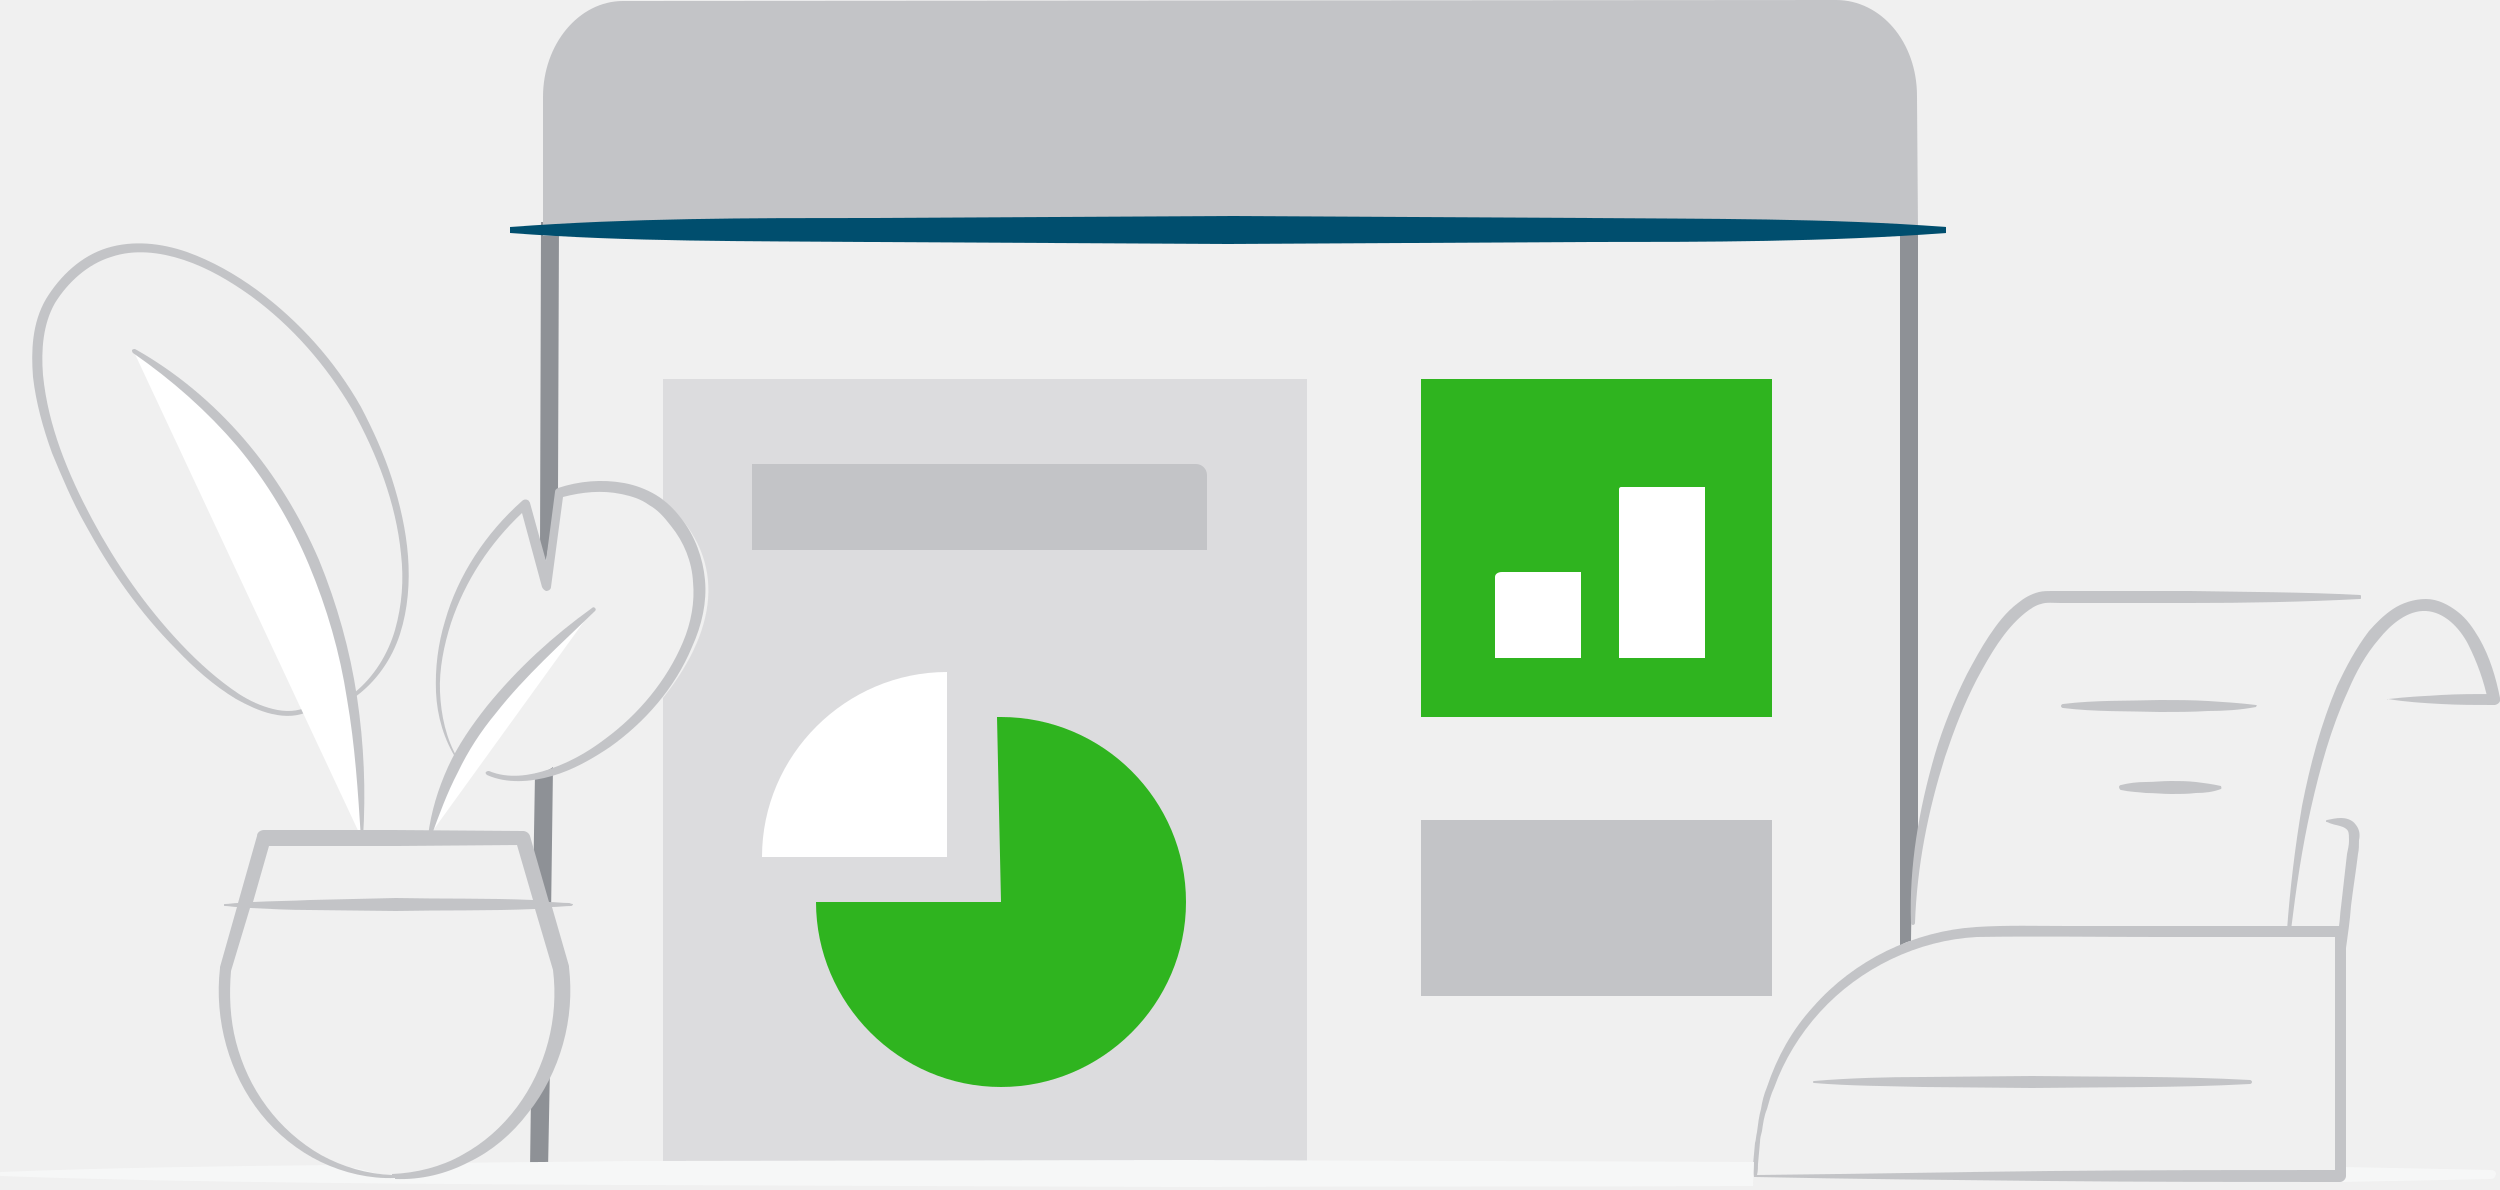
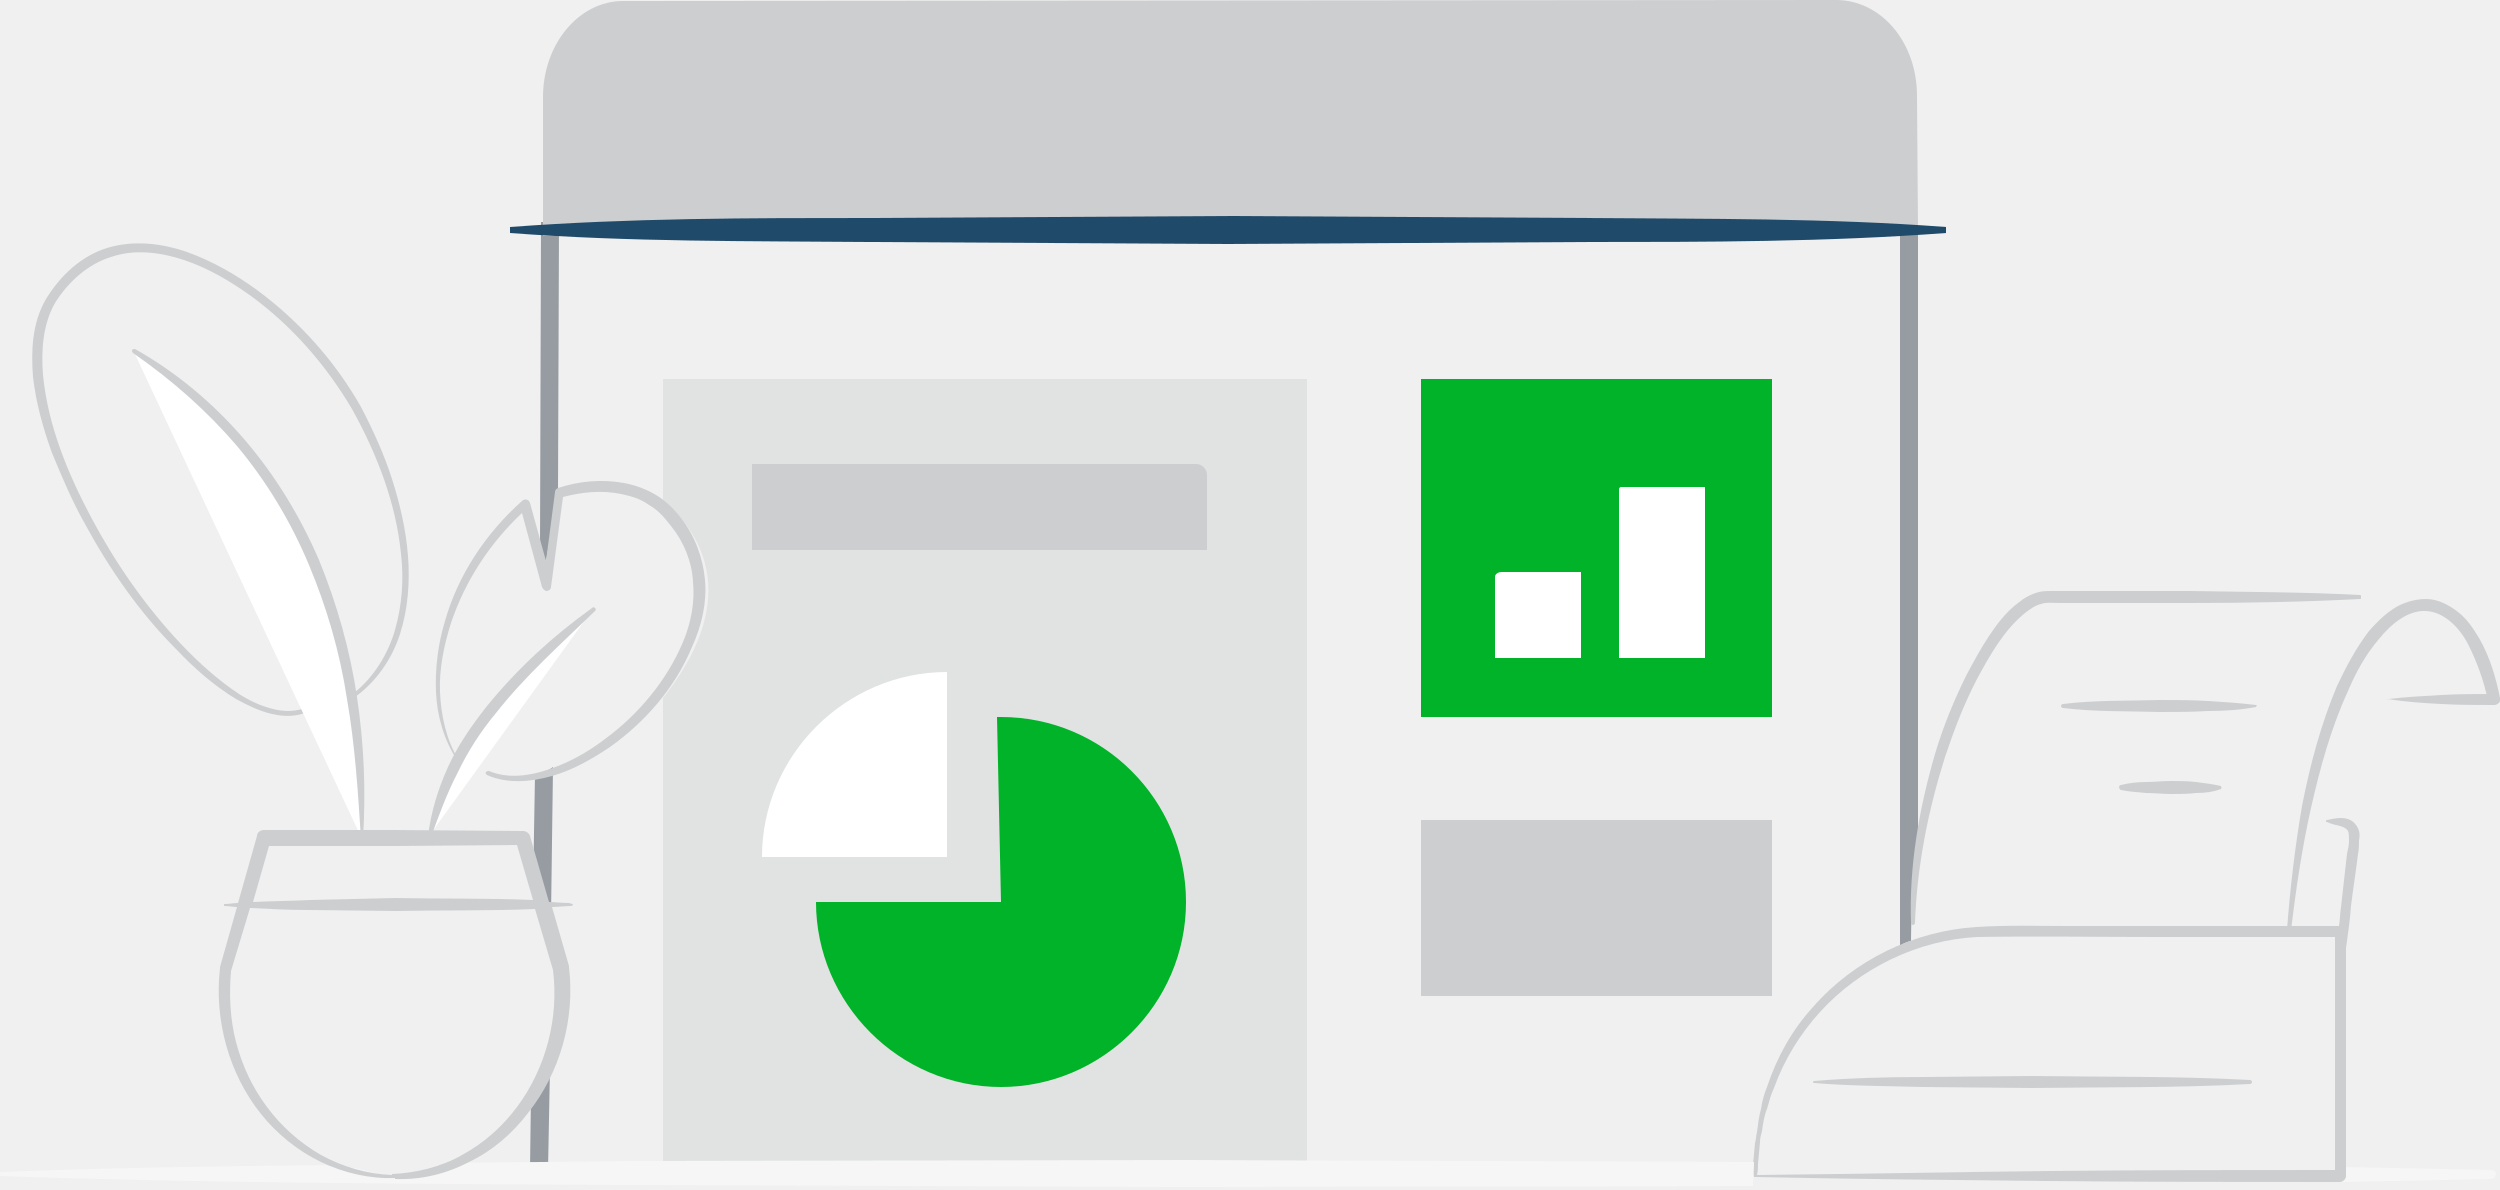
<svg xmlns="http://www.w3.org/2000/svg" viewBox="0 0 250 119">
-   <path d="m249.1 117c-4.8-.1-9.8-.2-15.1-.3v1.5c5.3-.1 10.4-.2 15.1-.3.3 0 .4-.2.5-.5 0-.2-.2-.4-.5-.4z" fill="#f6f7f7" />
-   <path d="m191.8 84v-61.1c-.6.1-1.2.1-1.8.1v71.6c.5-.4 1.1-.5 1.1-.5 0-3.4.4-8.5.7-10.1zm-138.7 25.3-.1 7.7c.6 0 1.2.1 1.8.1l.2-10.5c-.5 1-1.1 2-1.9 2.7zm2-17.6.2-15c-.5.4-1.1.6-1.8.7l-.2 11.8c.9.5 1.5 1.5 1.8 2.5zm.7-42.4.1-27.1h-1.8l-.1 32.8.6 1.1z" fill="#8e9196" />
-   <path d="m66.3 37.9v12.1c6.3 5.5 5.8 12.5 0 19.8v47.3h64.4v-79.2z" fill="#dcdcde" />
-   <path d="m142.1 37.9h35.1v33.8h-35.1z" fill="#2fb41f" />
-   <path d="m142.1 82h35.1v17.6h-35.1zm-87.8-58.4v-13.9c0-5.3 3.6-9.6 8-9.6l121.3-.1c4.5 0 8.1 4.2 8.1 9.6l.1 13.4z" fill="#c3c4c7" />
-   <path d="m194.6 23.3c-12 .9-24 .9-35.9.9l-35.9.2-35.9-.2c-12-.1-24 0-35.9-.9v-.6c12-.9 24-.9 35.9-.9l35.9-.2 35.9.2c12 .1 24 0 35.9.9z" fill="#004e6e" />
-   <path d="m100.1 90.2h-18.5c0 10.1 8.3 18.5 18.5 18.5 10.1 0 18.5-8.3 18.5-18.5s-8.3-18.5-18.5-18.5h-.4z" fill="#2fb41f" />
+   <path d="m249.1 117c-4.8-.1-9.8-.2-15.1-.3v1.5c5.3-.1 10.4-.2 15.1-.3.3 0 .4-.2.5-.5 0-.2-.2-.4-.5-.4z" fill="#f6f6f6" />
+   <path d="m191.8 84v-61.1c-.6.1-1.2.1-1.8.1v71.6c.5-.4 1.1-.5 1.1-.5 0-3.4.4-8.5.7-10.1zm-138.7 25.3-.1 7.7c.6 0 1.2.1 1.8.1l.2-10.5c-.5 1-1.1 2-1.9 2.7zm2-17.6.2-15c-.5.4-1.1.6-1.8.7l-.2 11.8c.9.5 1.5 1.5 1.8 2.5zm.7-42.4.1-27.1h-1.8l-.1 32.8.6 1.1z" fill="#969ca1" />
+   <path d="m66.3 37.9v12.1c6.3 5.5 5.8 12.5 0 19.8v47.3h64.4v-79.2z" fill="#e1e2e2" />
+   <path d="m142.1 37.9h35.1v33.8h-35.1z" fill="#00b328" />
+   <path d="m142.1 82h35.1v17.6h-35.1zm-87.8-58.4v-13.9c0-5.3 3.6-9.6 8-9.6l121.3-.1c4.5 0 8.1 4.2 8.1 9.6l.1 13.4z" fill="#ccced0" />
+   <path d="m194.6 23.3c-12 .9-24 .9-35.9.9l-35.9.2-35.9-.2c-12-.1-24 0-35.9-.9v-.6c12-.9 24-.9 35.9-.9l35.9-.2 35.9.2c12 .1 24 0 35.9.9z" fill="#204a69" />
+   <path d="m100.1 90.2h-18.5c0 10.1 8.3 18.5 18.5 18.5 10.1 0 18.5-8.3 18.5-18.5s-8.3-18.5-18.5-18.5h-.4z" fill="#00b328" />
  <path d="m94.7 85.7v-18.5c-10.1 0-18.5 8.3-18.5 18.5zm63.4-19.9h-8.6v-8.1c0-.3.3-.5.7-.5h7.9zm12.4 0h-8.6v-16.9c0-.1.1-.2.2-.2h8.4z" fill="#fff" />
-   <g fill="#c3c4c7">
+   <g fill="#ccced0">
    <path d="m238.8 69.9c1.8-.2 3.5-.3 5.3-.4s3.5-.1 5.3-.1l-.6.7c-.4-2-1.1-3.9-2-5.7-.9-1.7-2.4-3.2-4.2-3.3s-3.5 1.3-4.7 2.8c-1.3 1.5-2.3 3.3-3.1 5.2-1.7 3.7-2.8 7.7-3.7 11.7s-1.5 8.1-2 12.2c0 .1-.1.2-.2.2s-.2-.1-.2-.2c.3-4.1.8-8.3 1.5-12.4.8-4.1 1.9-8.2 3.5-12 .9-1.9 1.9-3.8 3.2-5.5.7-.8 1.5-1.6 2.4-2.2s2.1-1 3.3-1 2.3.6 3.2 1.3 1.5 1.6 2.1 2.6c1.1 1.9 1.7 4 2.1 6 .1.3-.1.6-.5.7h-.1c-1.8 0-3.5 0-5.3-.1s-3.5-.2-5.3-.5c-.1.1-.1 0-.1 0zm-2.8-10c-5.7.3-11.4.4-17.1.4h-12.8c-.7 0-1.5-.1-2 .1-.5.1-1.1.5-1.6.9-2.1 1.7-3.5 4.2-4.8 6.6-1.3 2.5-2.3 5.1-3.2 7.8-1.7 5.4-2.8 10.9-3 16.6 0 .1-.1.2-.2.2s-.2-.1-.2-.2c-.2-5.7.8-11.4 2.4-16.9.8-2.7 1.9-5.4 3.2-8 .7-1.3 1.4-2.6 2.2-3.8s1.7-2.4 2.9-3.3c.6-.5 1.3-.9 2.1-1.1.4-.1.9-.1 1.2-.1h13.9c5.7.1 11.4.1 17 .4.1 0 .1.1.1.1 0 .3 0 .3-.1.3z" />
    <path d="m225.6 70.7c-1.6.3-3.2.4-4.8.4-1.6.1-3.2.1-4.8.1-3.2-.1-6.4 0-9.7-.4-.1 0-.2-.1-.2-.2s.1-.2.2-.2c3.2-.4 6.4-.3 9.7-.4 1.6 0 3.2 0 4.8.1s3.2.2 4.8.4c.1 0 .1 0 0 .2.1 0 .1 0 0 0zm-3.5 8.2c-.8.3-1.6.4-2.5.4-.8.1-1.6.1-2.5.1-.8 0-1.6-.1-2.5-.1-.8-.1-1.6-.1-2.5-.3-.1 0-.2-.2-.2-.3s.1-.2.2-.2c.8-.2 1.6-.3 2.5-.3.8 0 1.6-.1 2.5-.1.8 0 1.6 0 2.5.1.8.1 1.6.2 2.5.4 0 .1.1.2 0 .3zm13.5 3.6c-.4-.6-1.1-.7-1.5-.7-.5 0-.9.1-1.4.2 0 0-.1 0-.1.1s0 .1.1.1c.4.2.9.3 1.3.4s.7.3.8.5.1.6.1 1-.1.8-.2 1.3c-.2 1.7-.4 3.5-.6 5.3-.1.6-.1 1.3-.2 1.9h-27.1c-3.1 0-6-.1-9.2.1-6.2.4-12.2 3.3-16.3 8-2.1 2.3-3.6 5-4.6 8-.3.7-.5 1.5-.6 2.2-.2.7-.3 1.5-.4 2.3-.1.4-.1.8-.2 1.1l-.1 1.1-.1 1.1c0 .4 0 .8.1 1.2h.1c9.6.2 19.3.3 29.1.4s19.6.1 29.4.1c.3 0 .6-.3.6-.6v-22.8c.2-1.4.4-2.8.5-4.2.2-1.7.5-3.5.7-5.2.1-.4.1-.9.1-1.4.1-.4.1-1-.3-1.5zm-59.9 35c.1-.4.1-.8.1-1.1l.1-1.1.1-1.1c0-.4.1-.7.2-1.1.1-.7.2-1.5.5-2.2.2-.7.4-1.5.7-2.1 1-2.8 2.6-5.4 4.6-7.6 4-4.4 9.8-7.2 15.7-7.5 6-.1 12.1 0 18.2 0h17.6v23.3c-9.5 0-19 0-28.5.1-9.6.1-19.4.3-29.3.4z" />
    <path d="m181.4 108.1c3.6-.3 7.3-.4 10.9-.4l10.9-.1c7.3.1 14.5 0 21.8.4.1 0 .2.1.2.2s-.1.2-.2.2c-7.3.4-14.5.3-21.8.4l-10.9-.1c-3.6-.1-7.3-.1-10.9-.4-.1 0-.1-.1-.1-.1s0-.1.1-.1zm-146-38.8c2-1.6 3.4-3.9 4.1-6.3.7-2.5.9-5 .6-7.6-.5-5.1-2.4-10-4.9-14.5-2.6-4.4-6-8.3-10.1-11.3-2.1-1.5-4.3-2.8-6.7-3.6s-5-1.1-7.3-.3c-2.3.7-4.3 2.5-5.6 4.6-1.2 2.1-1.4 4.7-1.2 7.2.5 5.1 2.5 9.9 4.9 14.4s5.4 8.8 8.9 12.5c1.8 1.9 3.7 3.6 5.8 5 1.1.7 2.2 1.2 3.4 1.5s2.5.3 3.6-.3c.1-.1.2 0 .3.1s0 .2-.1.3c-1.2.7-2.6.7-3.9.4s-2.5-.9-3.6-1.5c-2.3-1.4-4.2-3.1-6-5-3.6-3.6-6.6-7.9-9.1-12.5-1.3-2.3-2.3-4.7-3.3-7.1-.9-2.5-1.6-5-1.9-7.6-.2-2.6-.1-5.4 1.3-7.8 1.4-2.3 3.5-4.3 6.1-5.1s5.4-.5 8 .4c2.5.9 4.8 2.2 7 3.8 4.2 3.1 7.8 7.1 10.4 11.7 1.2 2.3 2.3 4.7 3.1 7.2s1.4 5.1 1.6 7.7 0 5.3-.8 7.8-2.4 4.8-4.5 6.3h-.1c-.1-.3 0-.4 0-.4zm35.1-11.3c-.2-2.2-1-4.4-2.4-6.2-.7-.9-1.5-1.7-2.5-2.3s-2.1-1-3.2-1.2c-2.2-.4-4.5-.2-6.6.5-.2.1-.3.2-.3.4l-.9 6.9-1.6-5.8c0-.1-.1-.1-.1-.2-.2-.2-.5-.2-.7 0-3.6 3.2-6.4 7.4-7.7 12-.7 2.3-1 4.7-.9 7.1s.8 4.8 2.1 6.8c0 0 .1.1.1 0 .1 0 .1-.1 0-.1-1.2-2-1.7-4.4-1.8-6.7s.4-4.7 1.1-6.9c1.4-4.2 3.9-8 7.1-11l2 7.4c.1.2.2.3.4.4.3 0 .5-.2.5-.4l1.2-9c1.9-.5 3.9-.7 5.8-.3 1 .2 2 .5 2.8 1.1.9.5 1.5 1.2 2.2 2.1 1.3 1.6 2.1 3.6 2.2 5.6.2 2-.2 4.1-1 6-1.6 3.8-4.4 7.2-7.8 9.7-1.7 1.3-3.5 2.3-5.5 3s-4.2 1-6.1.2c-.1 0-.2 0-.3.1s0 .2.1.3c2 .9 4.4.7 6.5.1s4-1.7 5.8-2.9c3.5-2.5 6.5-5.9 8.2-10 1-2.2 1.5-4.5 1.3-6.7z" />
  </g>
  <path d="m42.9 83.6c2.2-10.1 8.9-16.4 16.4-22.7" fill="#fff" />
-   <path d="m42.8 83.6c.3-2.4 1-4.7 2-6.9s2.4-4.2 3.9-6.1c3.1-3.8 6.6-7 10.5-9.8.1-.1.2-.1.3 0s.1.2 0 .3c-3.4 3.3-7 6.5-9.9 10.2-1.5 1.8-2.8 3.8-3.8 5.9-1.1 2.1-1.9 4.3-2.7 6.5 0 .1-.1.1-.1.1z" fill="#c3c4c7" />
+   <path d="m42.8 83.6c.3-2.4 1-4.7 2-6.9s2.4-4.2 3.9-6.1c3.1-3.8 6.6-7 10.5-9.8.1-.1.2-.1.3 0s.1.2 0 .3c-3.4 3.3-7 6.5-9.9 10.2-1.5 1.8-2.8 3.8-3.8 5.9-1.1 2.1-1.9 4.3-2.7 6.5 0 .1-.1.1-.1.1z" fill="#ccced0" />
  <path d="m36.2 83.9c.3-26.4-10.2-41-22.8-48.7" fill="#fff" />
-   <path d="m36.1 83.9c-.3-4.7-.6-9.4-1.4-14-.7-4.6-2-9.1-3.8-13.4s-4.2-8.3-7.2-11.9c-3-3.5-6.5-6.6-10.4-9.3-.1-.1-.1-.2-.1-.3.1-.1.2-.1.3-.1 4.1 2.3 7.8 5.4 10.9 9s5.6 7.7 7.5 12.1c1.8 4.4 3.1 9 3.8 13.7s.9 9.4.6 14.1c0 .1-.1.2-.2.1 0 .1 0 .1 0 0z" fill="#c3c4c7" />
-   <path d="m75.2 55v-8.6h44.4c.6 0 1.1.5 1.1 1.1v7.5z" fill="#c3c4c7" />
-   <path d="m175.4 116.2c-20.2-.1-36.1-.1-56.4-.2l-56 .1c-5.6.1-11.8.1-18.3.2 0 .1-.1.2-.3.3-1.4.3-2.5 1.1-3.9 1-.5 0-1-.1-1.5-.1-1.6 0-3-.8-4.6-.8-.2 0-.3-.1-.4-.2-11.9.1-23.9.3-33.9.7-.1 0-.2.1-.2.2s.1.2.2.2c18.7.7 44.2.8 62.8.9l56 .2c20.2-.1 36.2 0 56.4-.1 0-.8.1-1.6.1-2.4z" fill="#f6f7f7" />
-   <path d="m56.9 90.3c-.7 0-1.4-.1-2-.1l-1.9-6.6c-.1-.3-.4-.5-.7-.5l-13-.1h-12.9c-.3 0-.7.2-.7.6l-1.9 6.7c-.4 0-.9.1-1.3.1-.1 0-.1 0-.1.1s0 .1.1.1c.4 0 .8.1 1.2.1l-1.7 6v.1c-.6 5.2.9 10.6 4.1 14.6 1.6 2 3.7 3.7 6 4.8s4.9 1.7 7.4 1.6v.1c2.6.1 5.1-.5 7.4-1.7 2.3-1.1 4.3-2.8 5.9-4.9 1.6-2 2.8-4.4 3.5-6.9s.9-5.1.6-7.7v-.1l-1.7-5.9c.6 0 1.3-.1 1.9-.1.1 0 .2-.1.2-.2-.2 0-.3-.1-.4-.1zm-30-5.7h12.4l12.4-.1 1.6 5.5c-4.6-.2-9.1-.1-13.7-.2l-8.6.2c-1.9.1-3.8.1-5.7.2zm28.4 12.4c.6 4.8-.7 9.8-3.6 13.7-1.5 2-3.3 3.6-5.5 4.8-2.1 1.2-4.6 1.8-7 1.9v.1c-2.5-.1-4.9-.8-7.1-2-2.1-1.2-4-2.9-5.4-4.8-1.5-2-2.5-4.2-3.1-6.5s-.7-4.8-.5-7.1l1.9-6.3c2 .1 3.9.2 5.9.2l8.7.1c4.6-.1 9.3 0 13.9-.2z" fill="#c3c4c7" />
+   <path d="m36.1 83.9c-.3-4.7-.6-9.4-1.4-14-.7-4.6-2-9.1-3.8-13.4s-4.2-8.3-7.2-11.9c-3-3.5-6.5-6.6-10.4-9.3-.1-.1-.1-.2-.1-.3.1-.1.2-.1.3-.1 4.1 2.3 7.8 5.4 10.9 9s5.6 7.7 7.5 12.1c1.8 4.4 3.1 9 3.8 13.7s.9 9.4.6 14.1c0 .1-.1.2-.2.1 0 .1 0 .1 0 0z" fill="#ccced0" />
+   <path d="m75.2 55v-8.6h44.4c.6 0 1.1.5 1.1 1.1v7.5z" fill="#ccced0" />
+   <path d="m175.4 116.2c-20.2-.1-36.1-.1-56.4-.2l-56 .1c-5.6.1-11.8.1-18.3.2 0 .1-.1.2-.3.3-1.4.3-2.5 1.1-3.9 1-.5 0-1-.1-1.5-.1-1.6 0-3-.8-4.6-.8-.2 0-.3-.1-.4-.2-11.9.1-23.9.3-33.9.7-.1 0-.2.1-.2.2s.1.2.2.2c18.7.7 44.2.8 62.8.9l56 .2c20.2-.1 36.2 0 56.4-.1 0-.8.1-1.6.1-2.4z" fill="#f6f6f6" />
+   <path d="m56.9 90.3c-.7 0-1.4-.1-2-.1l-1.9-6.6c-.1-.3-.4-.5-.7-.5l-13-.1h-12.9c-.3 0-.7.2-.7.6l-1.9 6.7c-.4 0-.9.1-1.3.1-.1 0-.1 0-.1.1s0 .1.1.1c.4 0 .8.1 1.2.1l-1.7 6v.1c-.6 5.2.9 10.6 4.1 14.6 1.6 2 3.7 3.7 6 4.8s4.9 1.7 7.4 1.6v.1c2.6.1 5.1-.5 7.4-1.7 2.3-1.1 4.3-2.8 5.9-4.9 1.6-2 2.8-4.4 3.5-6.9s.9-5.1.6-7.7v-.1l-1.7-5.9c.6 0 1.3-.1 1.9-.1.1 0 .2-.1.2-.2-.2 0-.3-.1-.4-.1zm-30-5.7h12.4l12.4-.1 1.6 5.5c-4.6-.2-9.1-.1-13.7-.2l-8.6.2c-1.9.1-3.8.1-5.7.2zm28.4 12.4c.6 4.8-.7 9.8-3.6 13.7-1.5 2-3.3 3.6-5.5 4.8-2.1 1.2-4.6 1.8-7 1.9v.1c-2.5-.1-4.9-.8-7.1-2-2.1-1.2-4-2.9-5.4-4.8-1.5-2-2.5-4.2-3.1-6.5s-.7-4.8-.5-7.1l1.9-6.3c2 .1 3.9.2 5.9.2l8.7.1c4.6-.1 9.3 0 13.9-.2z" fill="#ccced0" />
</svg>
